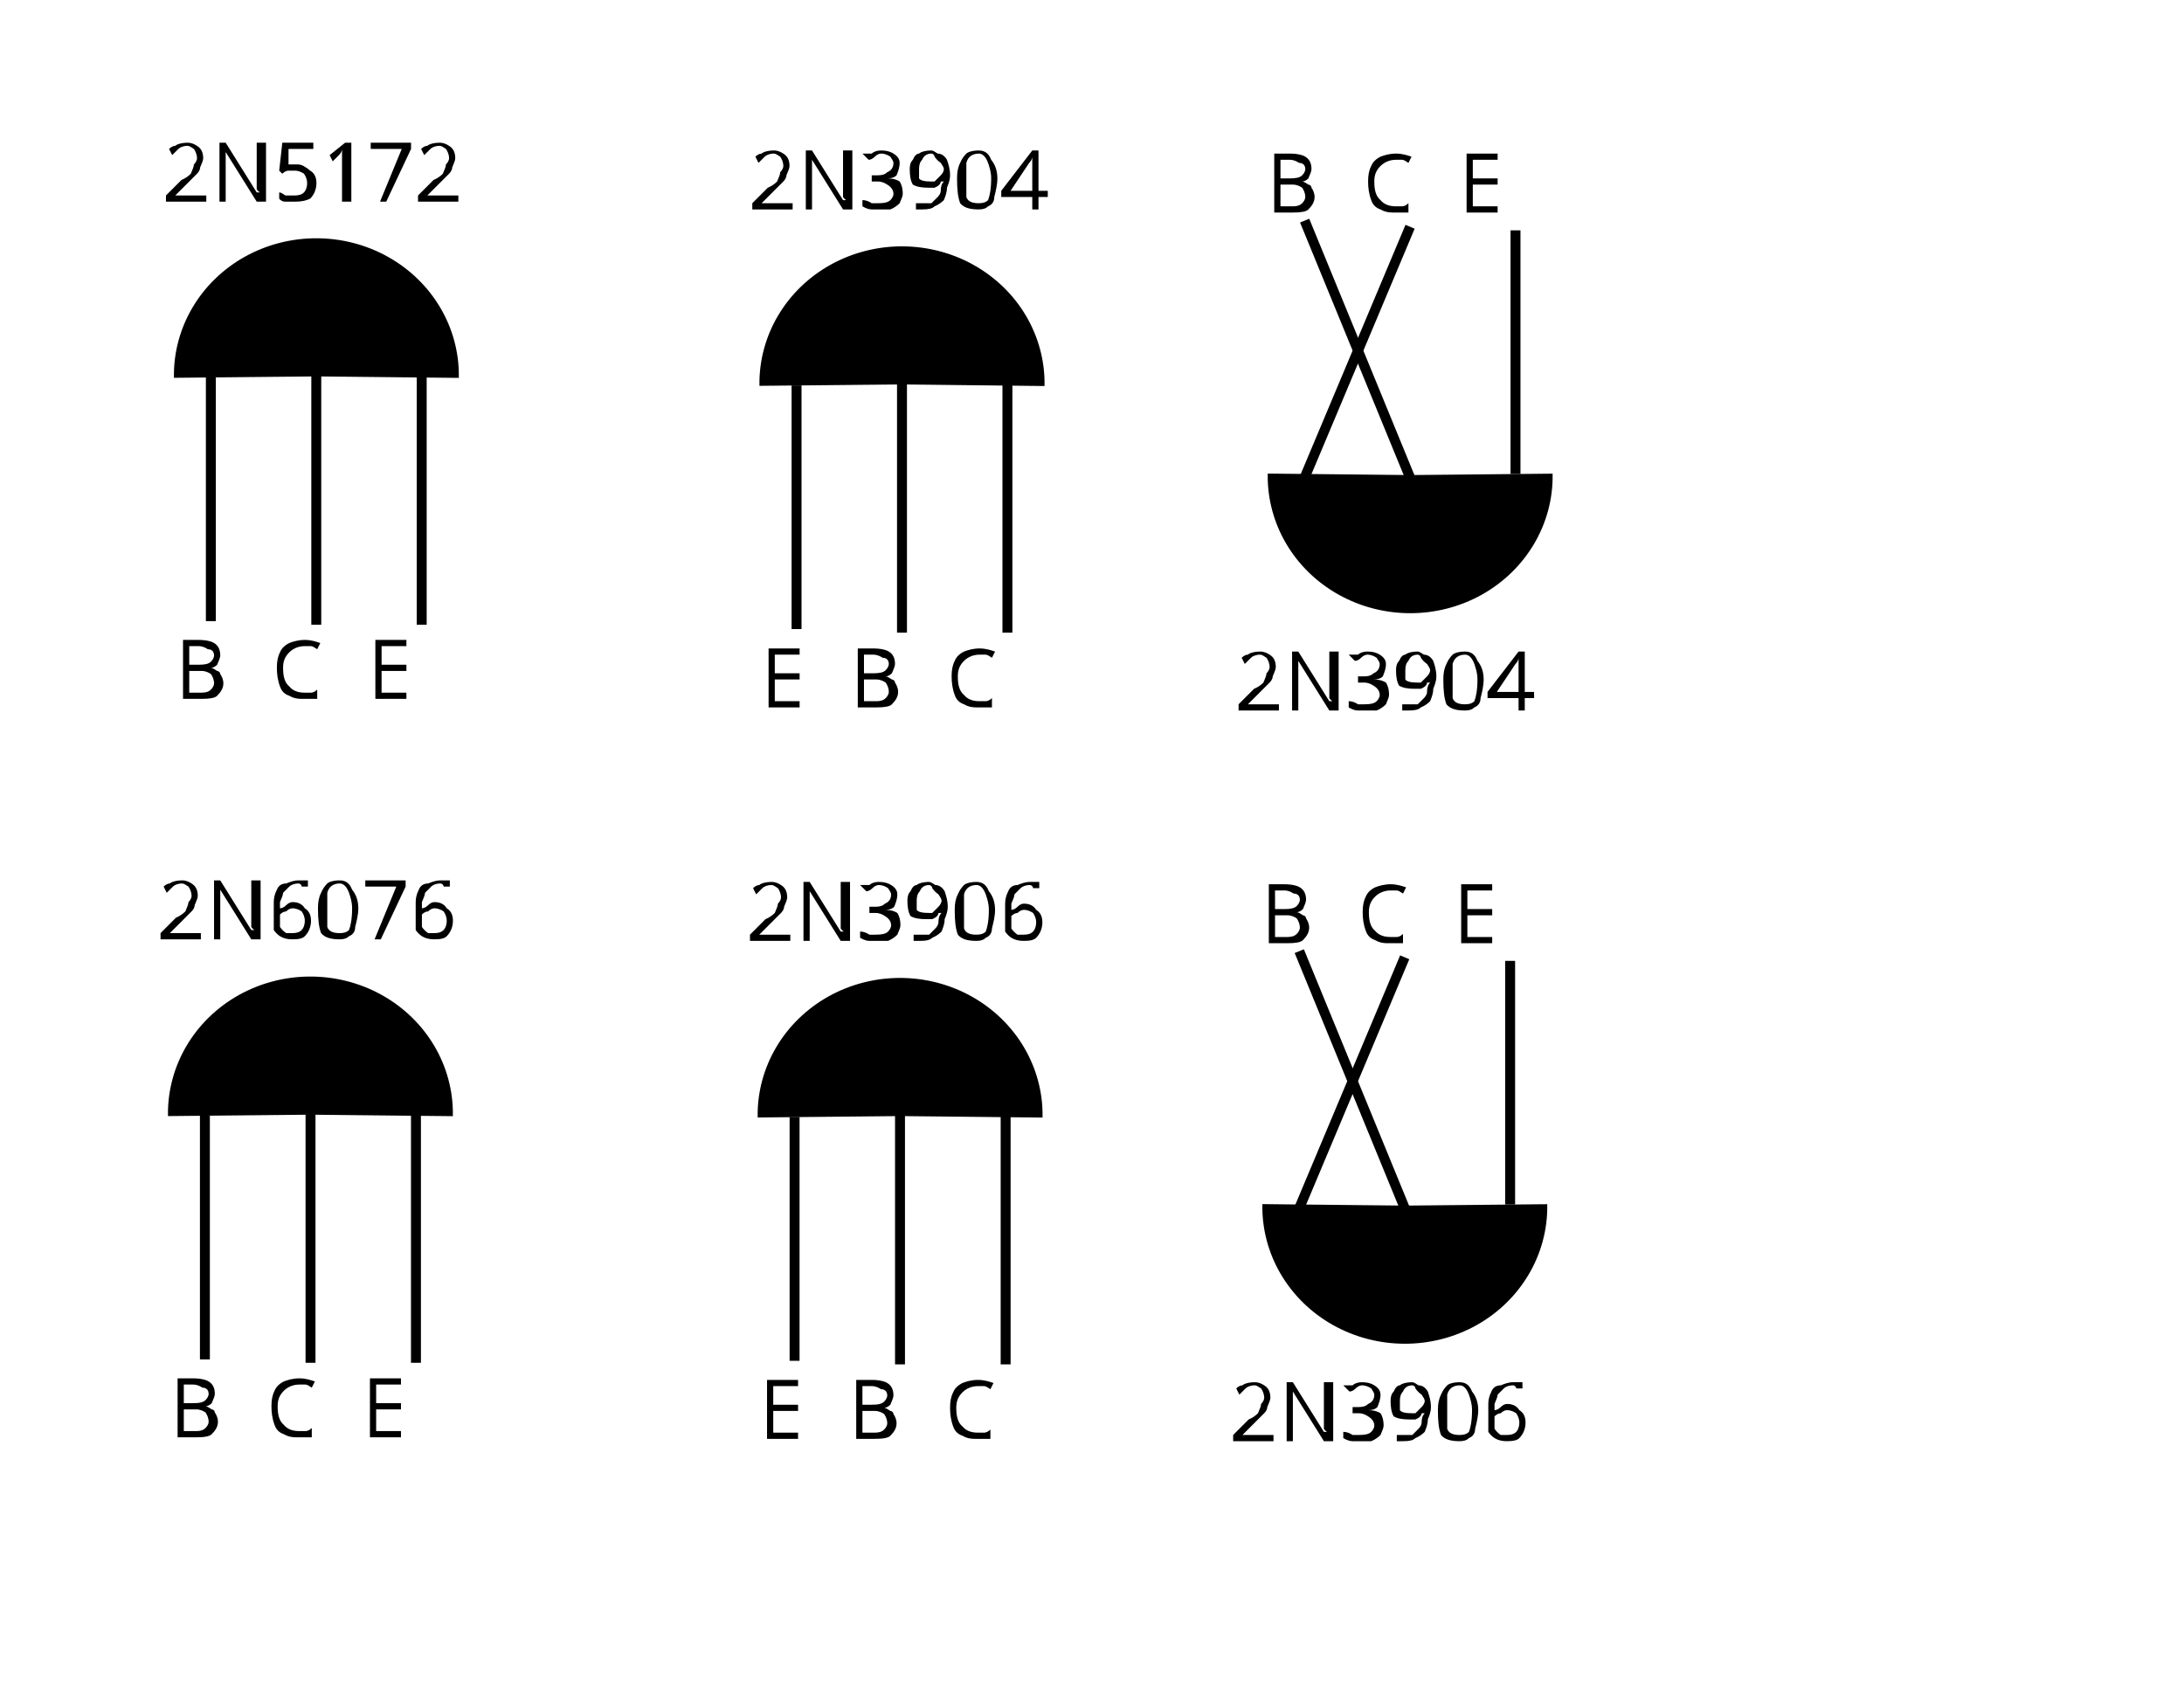
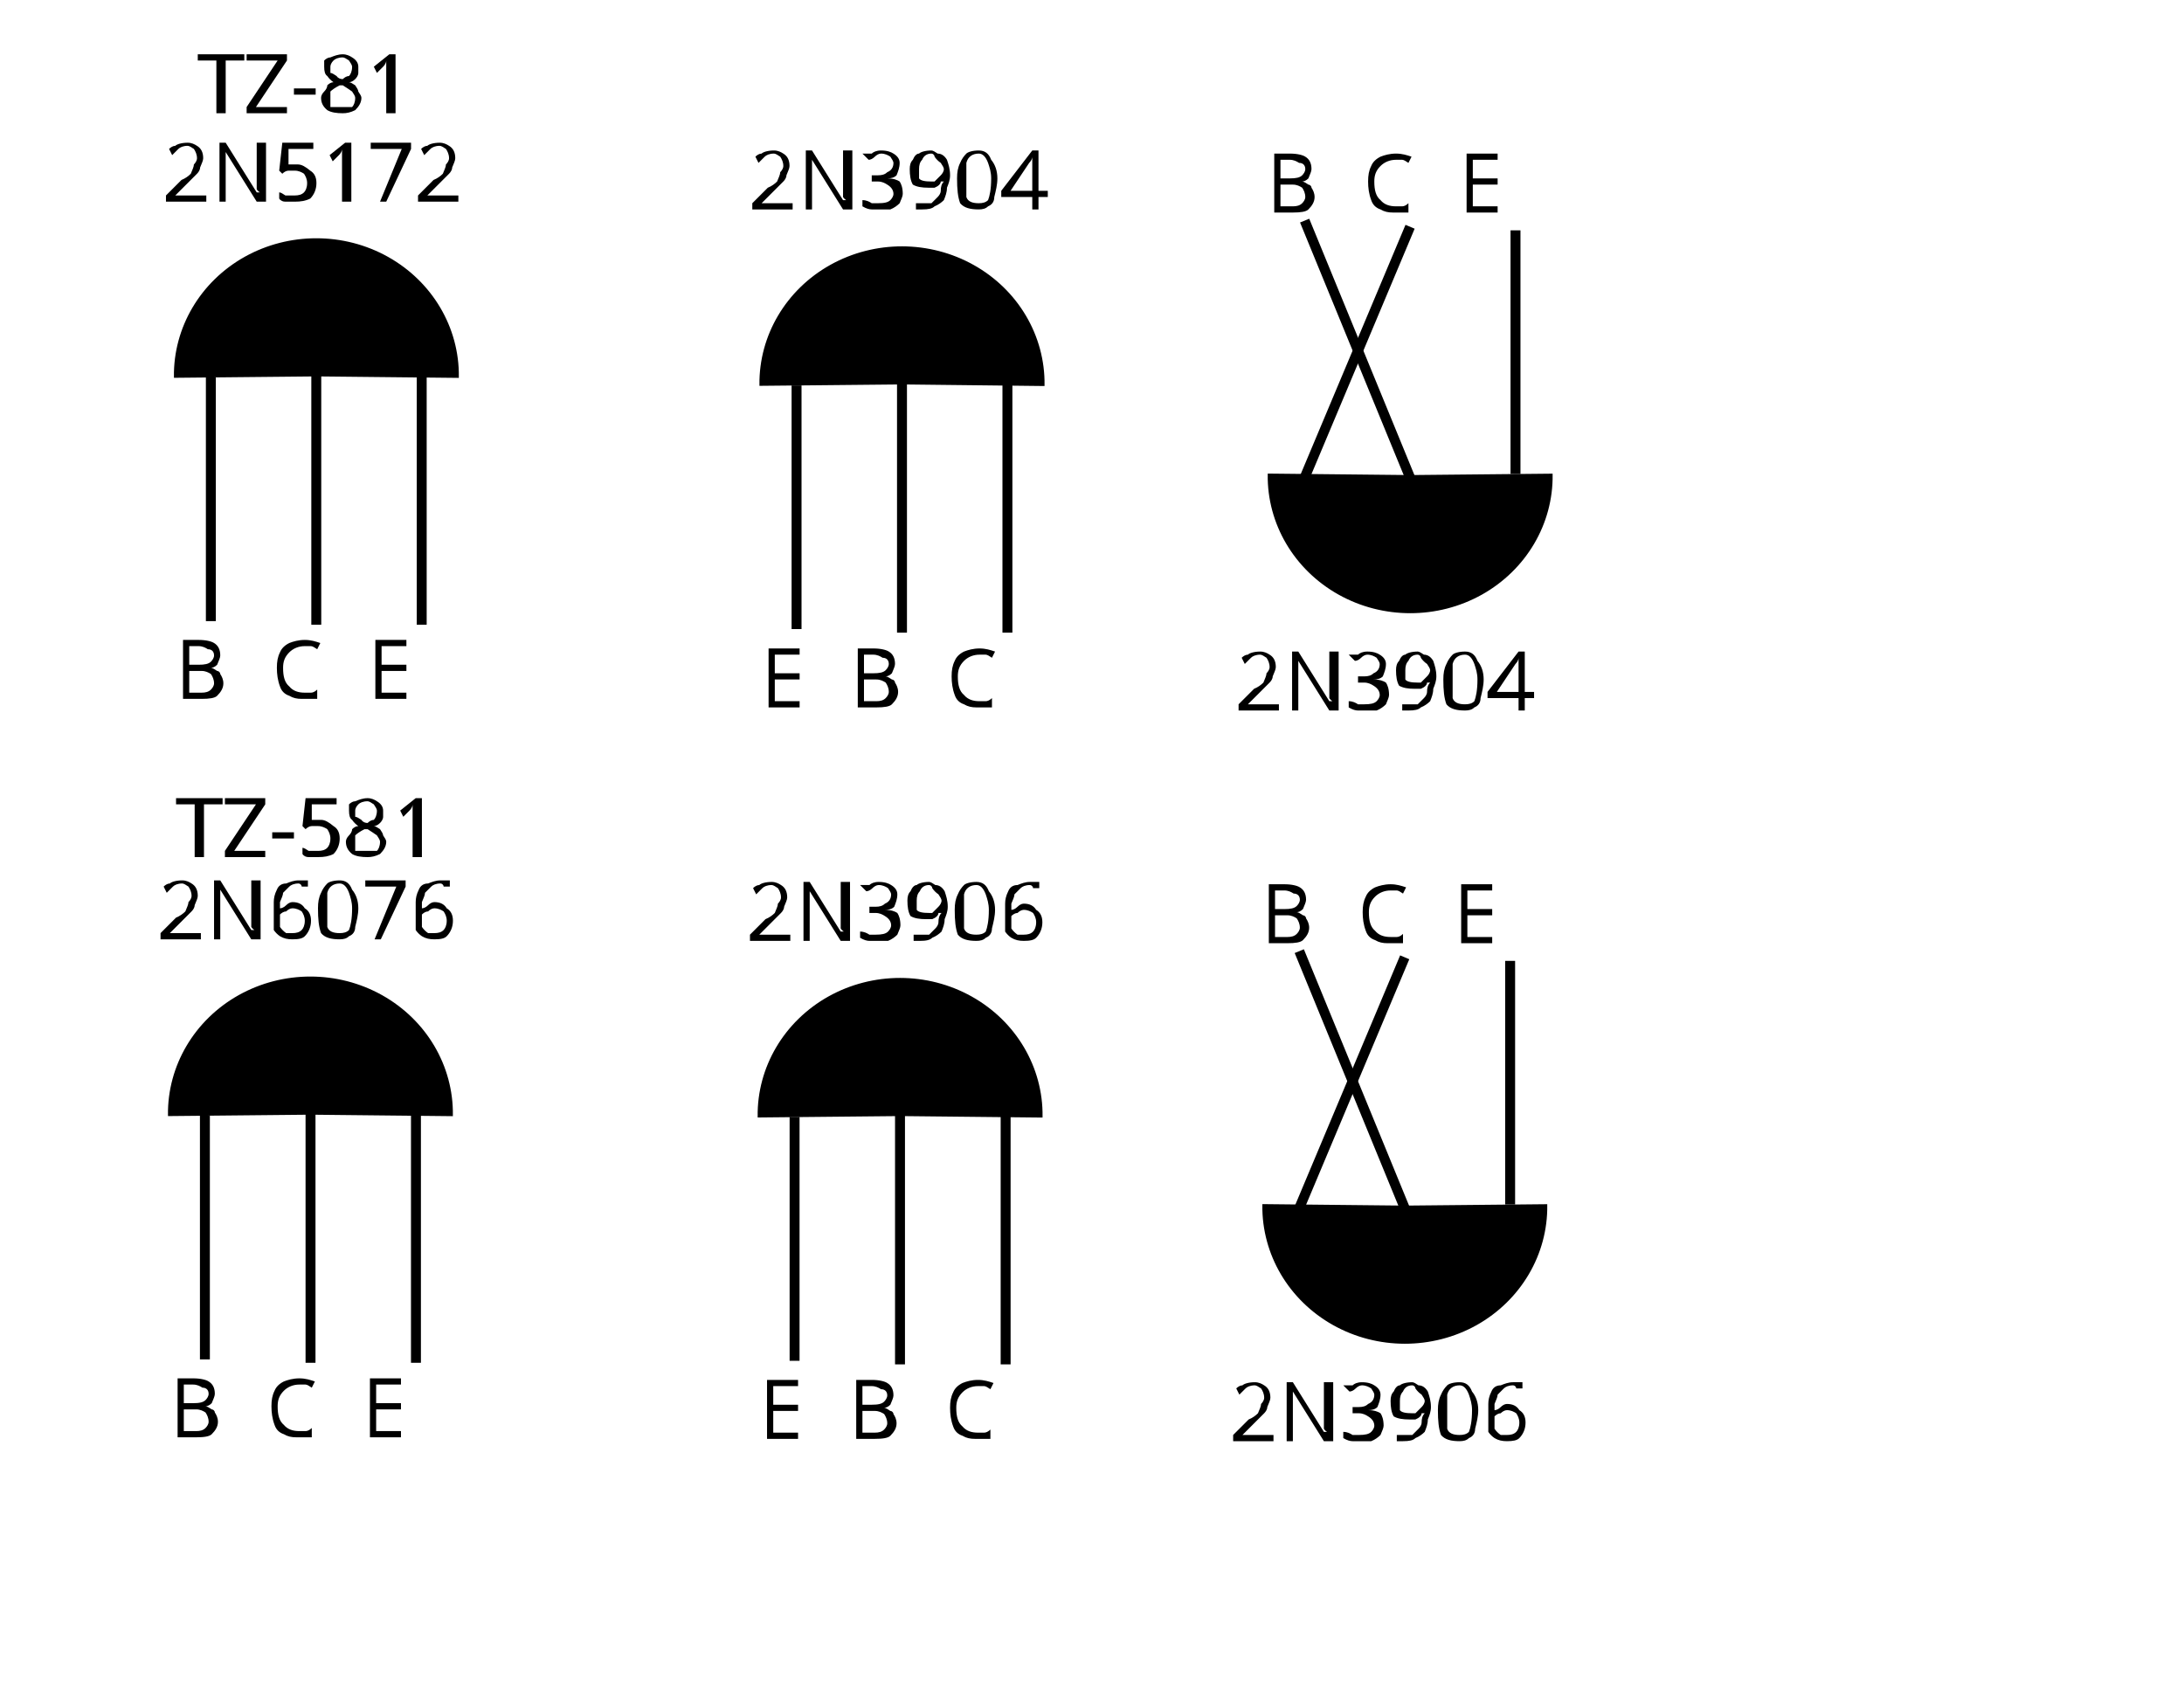
<svg xmlns="http://www.w3.org/2000/svg" xmlns:ns1="http://www.openswatchbook.org/uri/2009/osb" width="11in" height="8.5in" viewBox="0 0 11 8.5" version="1.1" id="SVGRoot">
  <defs id="defs3713">
    <linearGradient id="linearGradient4535" ns1:paint="solid">
      <stop style="stop-color:#000000;stop-opacity:1;" offset="0" id="stop4533" />
    </linearGradient>
  </defs>
  <g id="layer1">
    <path id="path3726" style="opacity:1;fill:#000000;fill-opacity:1;stroke:#000000;stroke-width:0.01;stroke-miterlimit:4;stroke-dasharray:none;stroke-opacity:1" d="m 2.306,-1.898 a 0.713,0.685 0 0 1 -0.354,0.6 0.713,0.685 0 0 1 -0.717,4.183e-4 0.713,0.685 0 0 1 -0.354,-0.6 l 0.713,0.007 z" transform="scale(1,-1)" />
    <path style="opacity:1;fill:#000000;fill-opacity:1;stroke:#000000;stroke-width:0.095;stroke-miterlimit:4;stroke-dasharray:none;stroke-opacity:1" d="" id="path6581" transform="scale(0.01041667)" />
    <path style="fill:none;stroke:#000000;stroke-width:0.05;stroke-linecap:butt;stroke-linejoin:miter;stroke-miterlimit:4;stroke-dasharray:none;stroke-opacity:1" d="M 1.062,1.9 V 3.128" id="path6629" />
    <path style="fill:none;stroke:#000000;stroke-width:0.05;stroke-linecap:butt;stroke-linejoin:miter;stroke-miterlimit:4;stroke-dasharray:none;stroke-opacity:1" d="M 1.593,1.883 V 3.146" id="path6631" />
    <path style="fill:none;stroke:#000000;stroke-width:0.05;stroke-linecap:butt;stroke-linejoin:miter;stroke-miterlimit:4;stroke-dasharray:none;stroke-opacity:1" d="M 2.124,1.883 V 3.146" id="path6631-4" />
    <text xml:space="preserve" style="font-style:normal;font-weight:normal;font-size:0.417px;line-height:1.25;font-family:sans-serif;letter-spacing:0px;word-spacing:0px;fill:#000000;fill-opacity:1;stroke:none;stroke-width:0.01" x="0.822" y="1.014" id="text6655">
      <tspan id="tspan6653" x="0.822" y="1.014" style="stroke-width:0.01">2N5172</tspan>
    </text>
    <text xml:space="preserve" style="font-style:normal;font-weight:normal;font-size:0.417px;line-height:1.25;font-family:sans-serif;letter-spacing:0px;word-spacing:0px;fill:#000000;fill-opacity:1;stroke:none;stroke-width:0.01" x="0.875" y="3.521" id="text6662">
      <tspan id="tspan6660" x="0.875" y="3.521" style="stroke-width:0.01">B  C  E</tspan>
    </text>
    <path id="path3726-3" style="opacity:1;fill:#000000;fill-opacity:1;stroke:#000000;stroke-width:0.01;stroke-miterlimit:4;stroke-dasharray:none;stroke-opacity:1" d="M 5.256,-1.939 A 0.713,0.685 0 0 1 4.902,-1.339 0.713,0.685 0 0 1 4.185,-1.338 0.713,0.685 0 0 1 3.83,-1.938 l 0.713,0.007 z" transform="scale(1,-1)" />
    <path style="fill:none;stroke:#000000;stroke-width:0.05;stroke-linecap:butt;stroke-linejoin:miter;stroke-miterlimit:4;stroke-dasharray:none;stroke-opacity:1" d="M 4.012,1.941 V 3.168" id="path6629-9" />
    <path style="fill:none;stroke:#000000;stroke-width:0.05;stroke-linecap:butt;stroke-linejoin:miter;stroke-miterlimit:4;stroke-dasharray:none;stroke-opacity:1" d="M 4.543,1.923 V 3.186" id="path6631-8" />
    <path style="fill:none;stroke:#000000;stroke-width:0.05;stroke-linecap:butt;stroke-linejoin:miter;stroke-miterlimit:4;stroke-dasharray:none;stroke-opacity:1" d="M 5.074,1.923 V 3.186" id="path6631-4-9" />
    <text xml:space="preserve" style="font-style:normal;font-weight:normal;font-size:0.417px;line-height:1.25;font-family:sans-serif;letter-spacing:0px;word-spacing:0px;fill:#000000;fill-opacity:1;stroke:none;stroke-width:0.01" x="3.772" y="1.055" id="text6655-7">
      <tspan id="tspan6653-2" x="3.772" y="1.055" style="stroke-width:0.01">2N3904</tspan>
    </text>
    <text xml:space="preserve" style="font-style:normal;font-weight:normal;font-size:0.417px;line-height:1.25;font-family:sans-serif;letter-spacing:0px;word-spacing:0px;fill:#000000;fill-opacity:1;stroke:none;stroke-width:0.01" x="3.825" y="3.562" id="text6662-9">
      <tspan id="tspan6660-0" x="3.825" y="3.562" style="stroke-width:0.01">E  B  C</tspan>
    </text>
    <path id="path3726-9" style="opacity:1;fill:#000000;fill-opacity:1;stroke:#000000;stroke-width:0.01;stroke-miterlimit:4;stroke-dasharray:none;stroke-opacity:1" d="m 2.276,-5.616 a 0.713,0.685 0 0 1 -0.354,0.6 0.713,0.685 0 0 1 -0.717,4.183e-4 0.713,0.685 0 0 1 -0.354,-0.6 l 0.713,0.007 z" transform="scale(1,-1)" />
    <path style="fill:none;stroke:#000000;stroke-width:0.05;stroke-linecap:butt;stroke-linejoin:miter;stroke-miterlimit:4;stroke-dasharray:none;stroke-opacity:1" d="M 1.032,5.618 V 6.846" id="path6629-0" />
    <path style="fill:none;stroke:#000000;stroke-width:0.05;stroke-linecap:butt;stroke-linejoin:miter;stroke-miterlimit:4;stroke-dasharray:none;stroke-opacity:1" d="M 1.564,5.6 V 6.863" id="path6631-40" />
    <path style="fill:none;stroke:#000000;stroke-width:0.05;stroke-linecap:butt;stroke-linejoin:miter;stroke-miterlimit:4;stroke-dasharray:none;stroke-opacity:1" d="M 2.095,5.6 V 6.863" id="path6631-4-5" />
    <text xml:space="preserve" style="font-style:normal;font-weight:normal;font-size:0.417px;line-height:1.25;font-family:sans-serif;letter-spacing:0px;word-spacing:0px;fill:#000000;fill-opacity:1;stroke:none;stroke-width:0.01" x="0.793" y="4.732" id="text6655-3">
      <tspan id="tspan6653-3" x="0.793" y="4.732" style="stroke-width:0.01">2N6076</tspan>
    </text>
    <text xml:space="preserve" style="font-style:normal;font-weight:normal;font-size:0.417px;line-height:1.25;font-family:sans-serif;letter-spacing:0px;word-spacing:0px;fill:#000000;fill-opacity:1;stroke:none;stroke-width:0.01" x="0.846" y="7.239" id="text6662-7">
      <tspan id="tspan6660-6" x="0.846" y="7.239" style="stroke-width:0.01">B  C  E</tspan>
    </text>
    <path id="path3726-3-3" style="opacity:1;fill:#000000;fill-opacity:1;stroke:#000000;stroke-width:0.01;stroke-miterlimit:4;stroke-dasharray:none;stroke-opacity:1" d="m 5.246,-5.623 a 0.713,0.685 0 0 1 -0.354,0.6 0.713,0.685 0 0 1 -0.717,4.183e-4 0.713,0.685 0 0 1 -0.354,-0.6 l 0.713,0.007 z" transform="scale(1,-1)" />
    <path style="fill:none;stroke:#000000;stroke-width:0.05;stroke-linecap:butt;stroke-linejoin:miter;stroke-miterlimit:4;stroke-dasharray:none;stroke-opacity:1" d="M 4.002,5.625 V 6.853" id="path6629-9-7" />
    <path style="fill:none;stroke:#000000;stroke-width:0.05;stroke-linecap:butt;stroke-linejoin:miter;stroke-miterlimit:4;stroke-dasharray:none;stroke-opacity:1" d="M 4.533,5.608 V 6.871" id="path6631-8-7" />
    <path style="fill:none;stroke:#000000;stroke-width:0.05;stroke-linecap:butt;stroke-linejoin:miter;stroke-miterlimit:4;stroke-dasharray:none;stroke-opacity:1" d="M 5.065,5.608 V 6.871" id="path6631-4-9-9" />
    <text xml:space="preserve" style="font-style:normal;font-weight:normal;font-size:0.417px;line-height:1.25;font-family:sans-serif;letter-spacing:0px;word-spacing:0px;fill:#000000;fill-opacity:1;stroke:none;stroke-width:0.01" x="3.763" y="4.739" id="text6655-7-9">
      <tspan id="tspan6653-2-8" x="3.763" y="4.739" style="stroke-width:0.01">2N3906</tspan>
    </text>
    <text xml:space="preserve" style="font-style:normal;font-weight:normal;font-size:0.417px;line-height:1.25;font-family:sans-serif;letter-spacing:0px;word-spacing:0px;fill:#000000;fill-opacity:1;stroke:none;stroke-width:0.01" x="3.815" y="7.246" id="text6662-9-4">
      <tspan id="tspan6660-0-2" x="3.815" y="7.246" style="stroke-width:0.01">E  B  C</tspan>
    </text>
    <path id="path3726-3-4" style="opacity:1;fill:#000000;fill-opacity:1;stroke:#000000;stroke-width:0.01;stroke-miterlimit:4;stroke-dasharray:none;stroke-opacity:1" d="m -6.39,2.39 a 0.713,0.685 0 0 1 -0.354,0.6 0.713,0.685 0 0 1 -0.717,4.183e-4 0.713,0.685 0 0 1 -0.354,-0.6 l 0.713,0.007 z" transform="scale(-1,1)" />
    <path style="fill:none;stroke:#000000;stroke-width:0.05;stroke-linecap:butt;stroke-linejoin:miter;stroke-miterlimit:4;stroke-dasharray:none;stroke-opacity:1" d="M 7.633,2.387 V 1.16" id="path6629-9-0" />
    <text xml:space="preserve" style="font-style:normal;font-weight:normal;font-size:0.417px;line-height:1.25;font-family:sans-serif;letter-spacing:0px;word-spacing:0px;fill:#000000;fill-opacity:1;stroke:none;stroke-width:0.01" x="6.223" y="3.577" id="text6655-7-7">
      <tspan id="tspan6653-2-9" x="6.223" y="3.577" style="stroke-width:0.01">2N3904</tspan>
    </text>
    <text xml:space="preserve" style="font-style:normal;font-weight:normal;font-size:0.417px;line-height:1.25;font-family:sans-serif;letter-spacing:0px;word-spacing:0px;fill:#000000;fill-opacity:1;stroke:none;stroke-width:0.01" x="6.37" y="1.07" id="text6662-9-6">
      <tspan id="tspan6660-0-4" x="6.37" y="1.07" style="stroke-width:0.01">B  C  E</tspan>
    </text>
    <path style="fill:none;stroke:#000000;stroke-width:0.05;stroke-linecap:butt;stroke-linejoin:miter;stroke-miterlimit:4;stroke-dasharray:none;stroke-opacity:1" d="M 6.571,2.405 7.102,1.142" id="path6826" />
    <path style="fill:none;stroke:#000000;stroke-width:0.05;stroke-linecap:butt;stroke-linejoin:miter;stroke-miterlimit:4;stroke-dasharray:none;stroke-opacity:1" d="M 7.102,2.405 6.571,1.111" id="path6828" />
    <path id="path3726-3-4-3" style="opacity:1;fill:#000000;fill-opacity:1;stroke:#000000;stroke-width:0.01;stroke-miterlimit:4;stroke-dasharray:none;stroke-opacity:1" d="m -6.363,6.069 a 0.713,0.685 0 0 1 -0.354,0.6 0.713,0.685 0 0 1 -0.717,4.183e-4 0.713,0.685 0 0 1 -0.354,-0.6 l 0.713,0.007 z" transform="scale(-1,1)" />
    <path style="fill:none;stroke:#000000;stroke-width:0.05;stroke-linecap:butt;stroke-linejoin:miter;stroke-miterlimit:4;stroke-dasharray:none;stroke-opacity:1" d="M 7.606,6.066 V 4.839" id="path6629-9-0-6" />
    <text xml:space="preserve" style="font-style:normal;font-weight:normal;font-size:0.417px;line-height:1.25;font-family:sans-serif;letter-spacing:0px;word-spacing:0px;fill:#000000;fill-opacity:1;stroke:none;stroke-width:0.01" x="6.196" y="7.256" id="text6655-7-7-8">
      <tspan id="tspan6653-2-9-6" x="6.196" y="7.256" style="stroke-width:0.01">2N3906</tspan>
    </text>
    <text xml:space="preserve" style="font-style:normal;font-weight:normal;font-size:0.417px;line-height:1.25;font-family:sans-serif;letter-spacing:0px;word-spacing:0px;fill:#000000;fill-opacity:1;stroke:none;stroke-width:0.01" x="6.343" y="4.749" id="text6662-9-6-6">
      <tspan id="tspan6660-0-4-5" x="6.343" y="4.749" style="stroke-width:0.01">B  C  E</tspan>
    </text>
    <path style="fill:none;stroke:#000000;stroke-width:0.05;stroke-linecap:butt;stroke-linejoin:miter;stroke-miterlimit:4;stroke-dasharray:none;stroke-opacity:1" d="M 6.544,6.084 7.075,4.821" id="path6826-3" />
    <path style="fill:none;stroke:#000000;stroke-width:0.05;stroke-linecap:butt;stroke-linejoin:miter;stroke-miterlimit:4;stroke-dasharray:none;stroke-opacity:1" d="M 7.075,6.084 6.544,4.79" id="path6828-1" />
+     <text xml:space="preserve" style="font-style:normal;font-weight:normal;font-size:0.417px;line-height:1.25;font-family:sans-serif;letter-spacing:0px;word-spacing:0px;fill:#000000;fill-opacity:1;stroke:none;stroke-width:0.01" x="0.995" y="0.57" id="text6868">
+       <tspan id="tspan6866" x="0.995" y="0.57" style="stroke-width:0.01">TZ-81</tspan>
+     </text>
+     <text xml:space="preserve" style="font-style:normal;font-weight:normal;font-size:0.417px;line-height:1.25;font-family:sans-serif;letter-spacing:0px;word-spacing:0px;fill:#000000;fill-opacity:1;stroke:none;stroke-width:0.01" x="0.886" y="4.318" id="text6868-4">
+       <tspan id="tspan6866-2" x="0.886" y="4.318" style="stroke-width:0.01">TZ-581</tspan>
+     </text>
  </g>
</svg>
